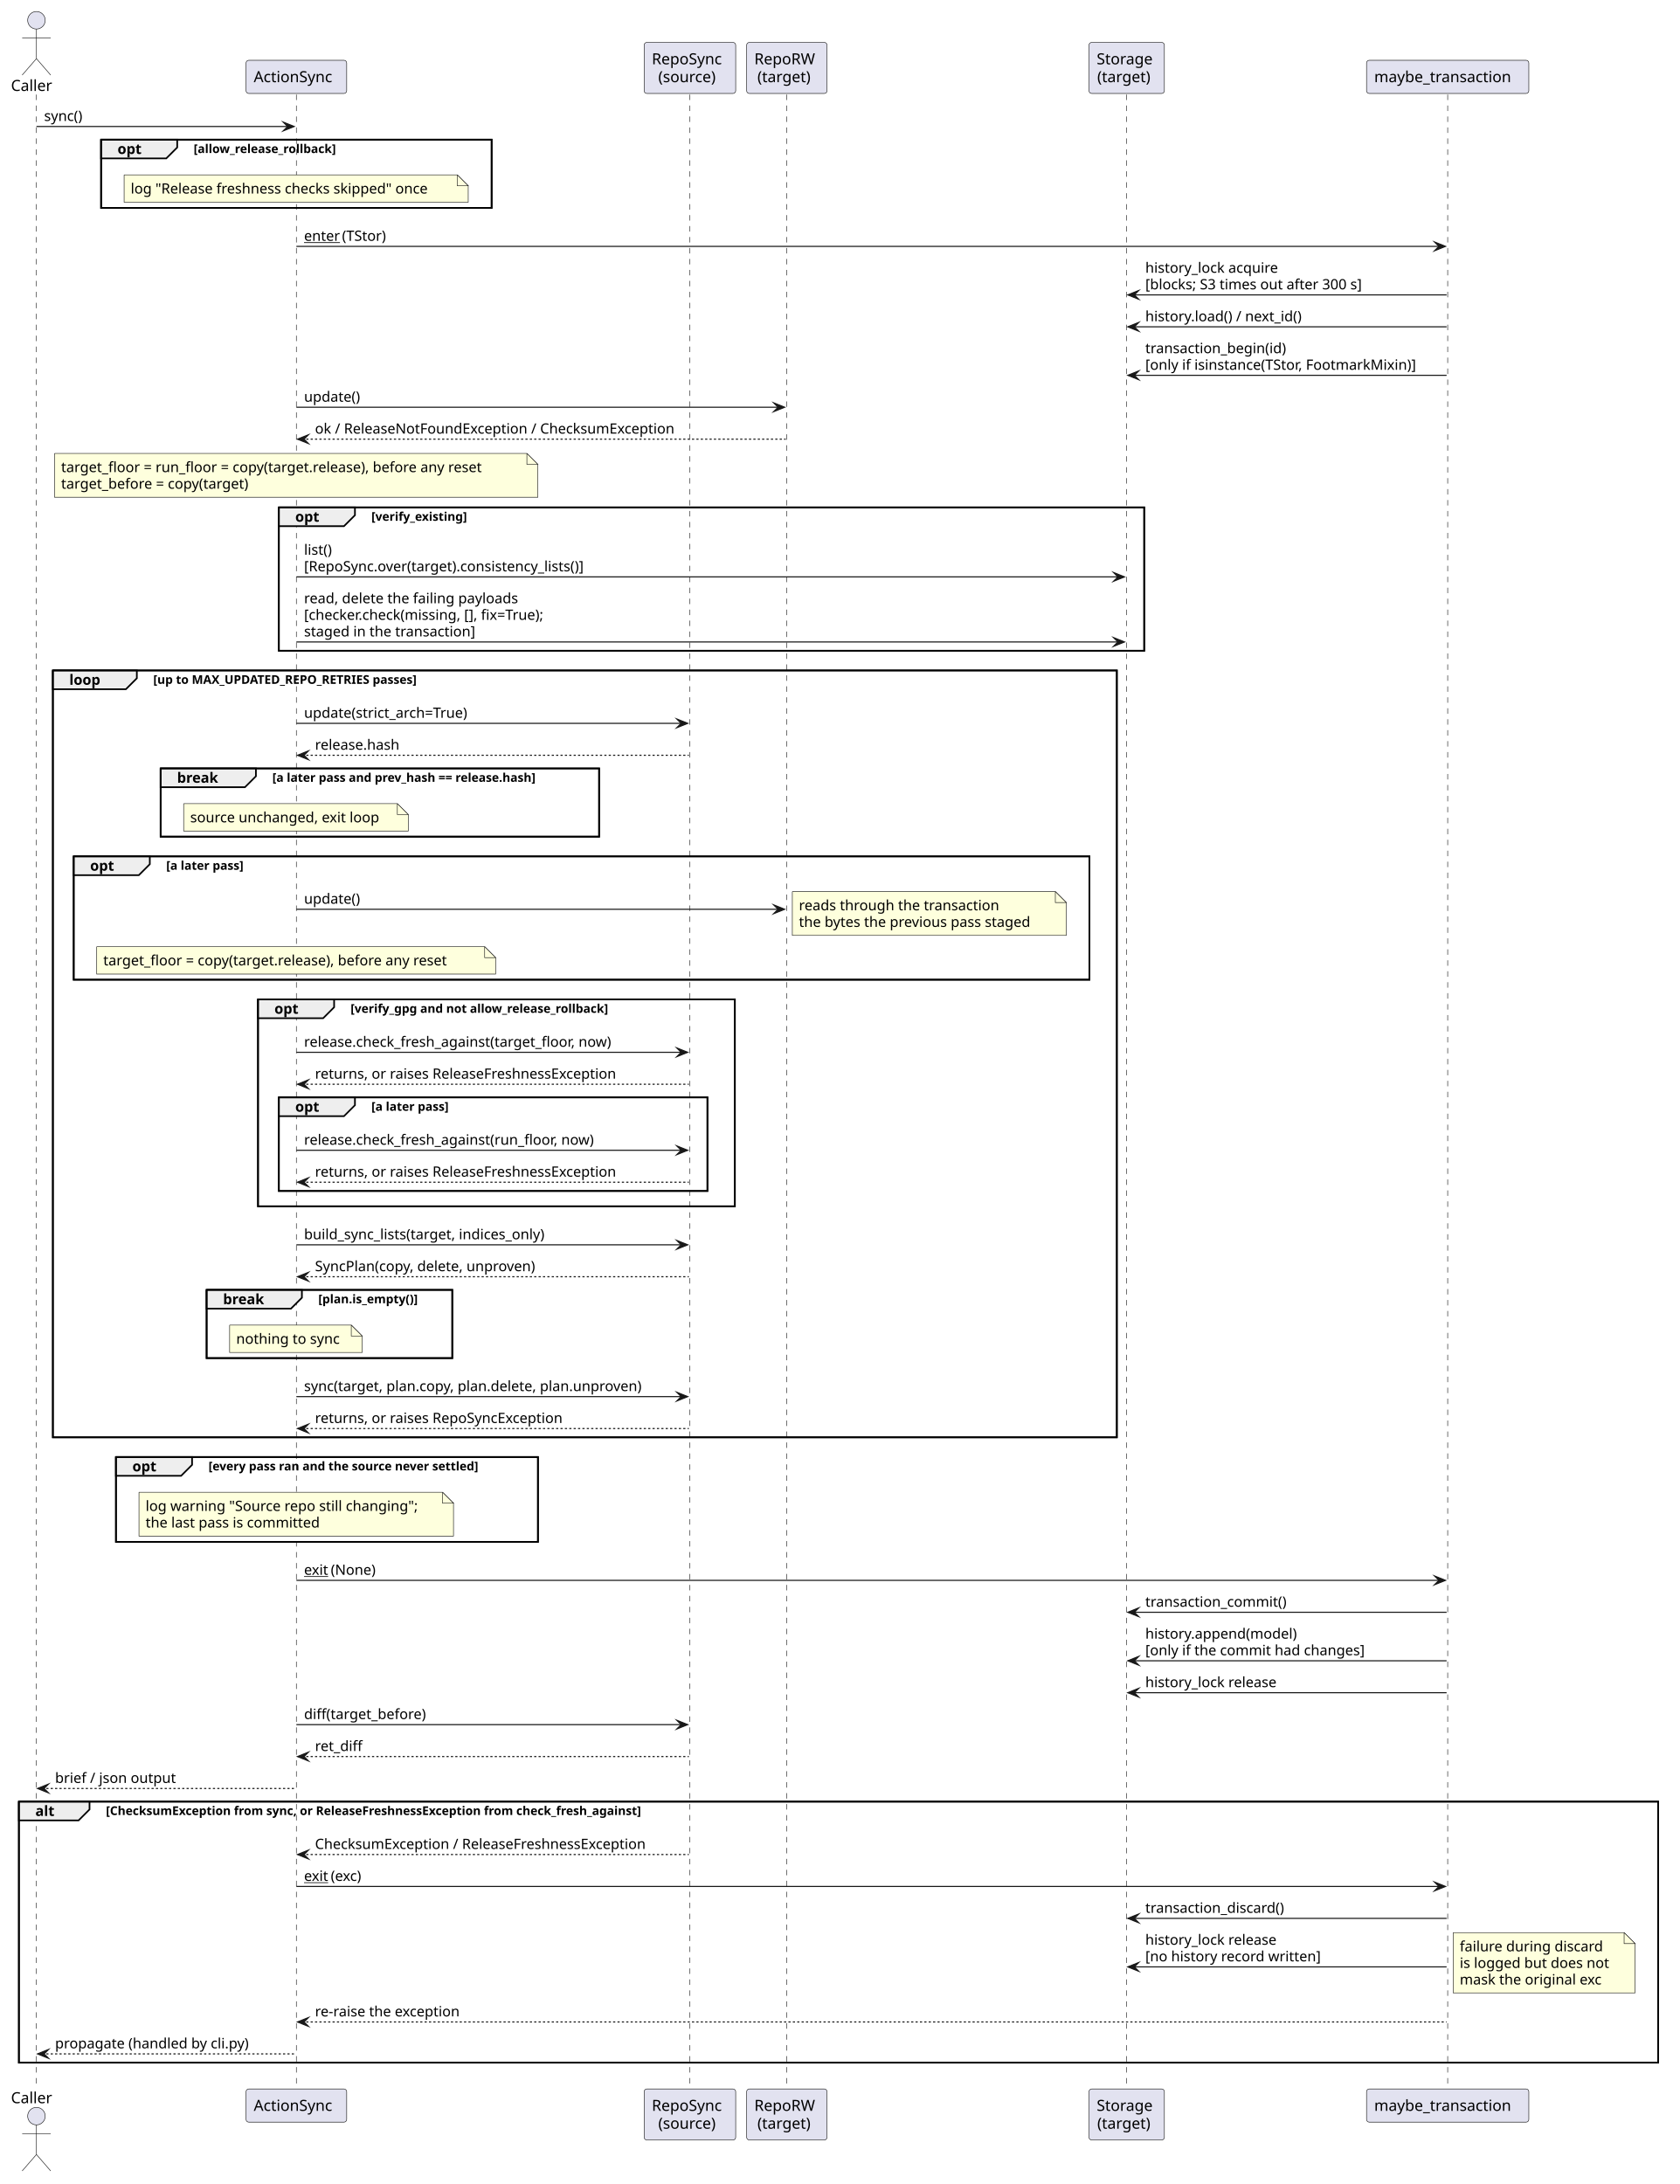
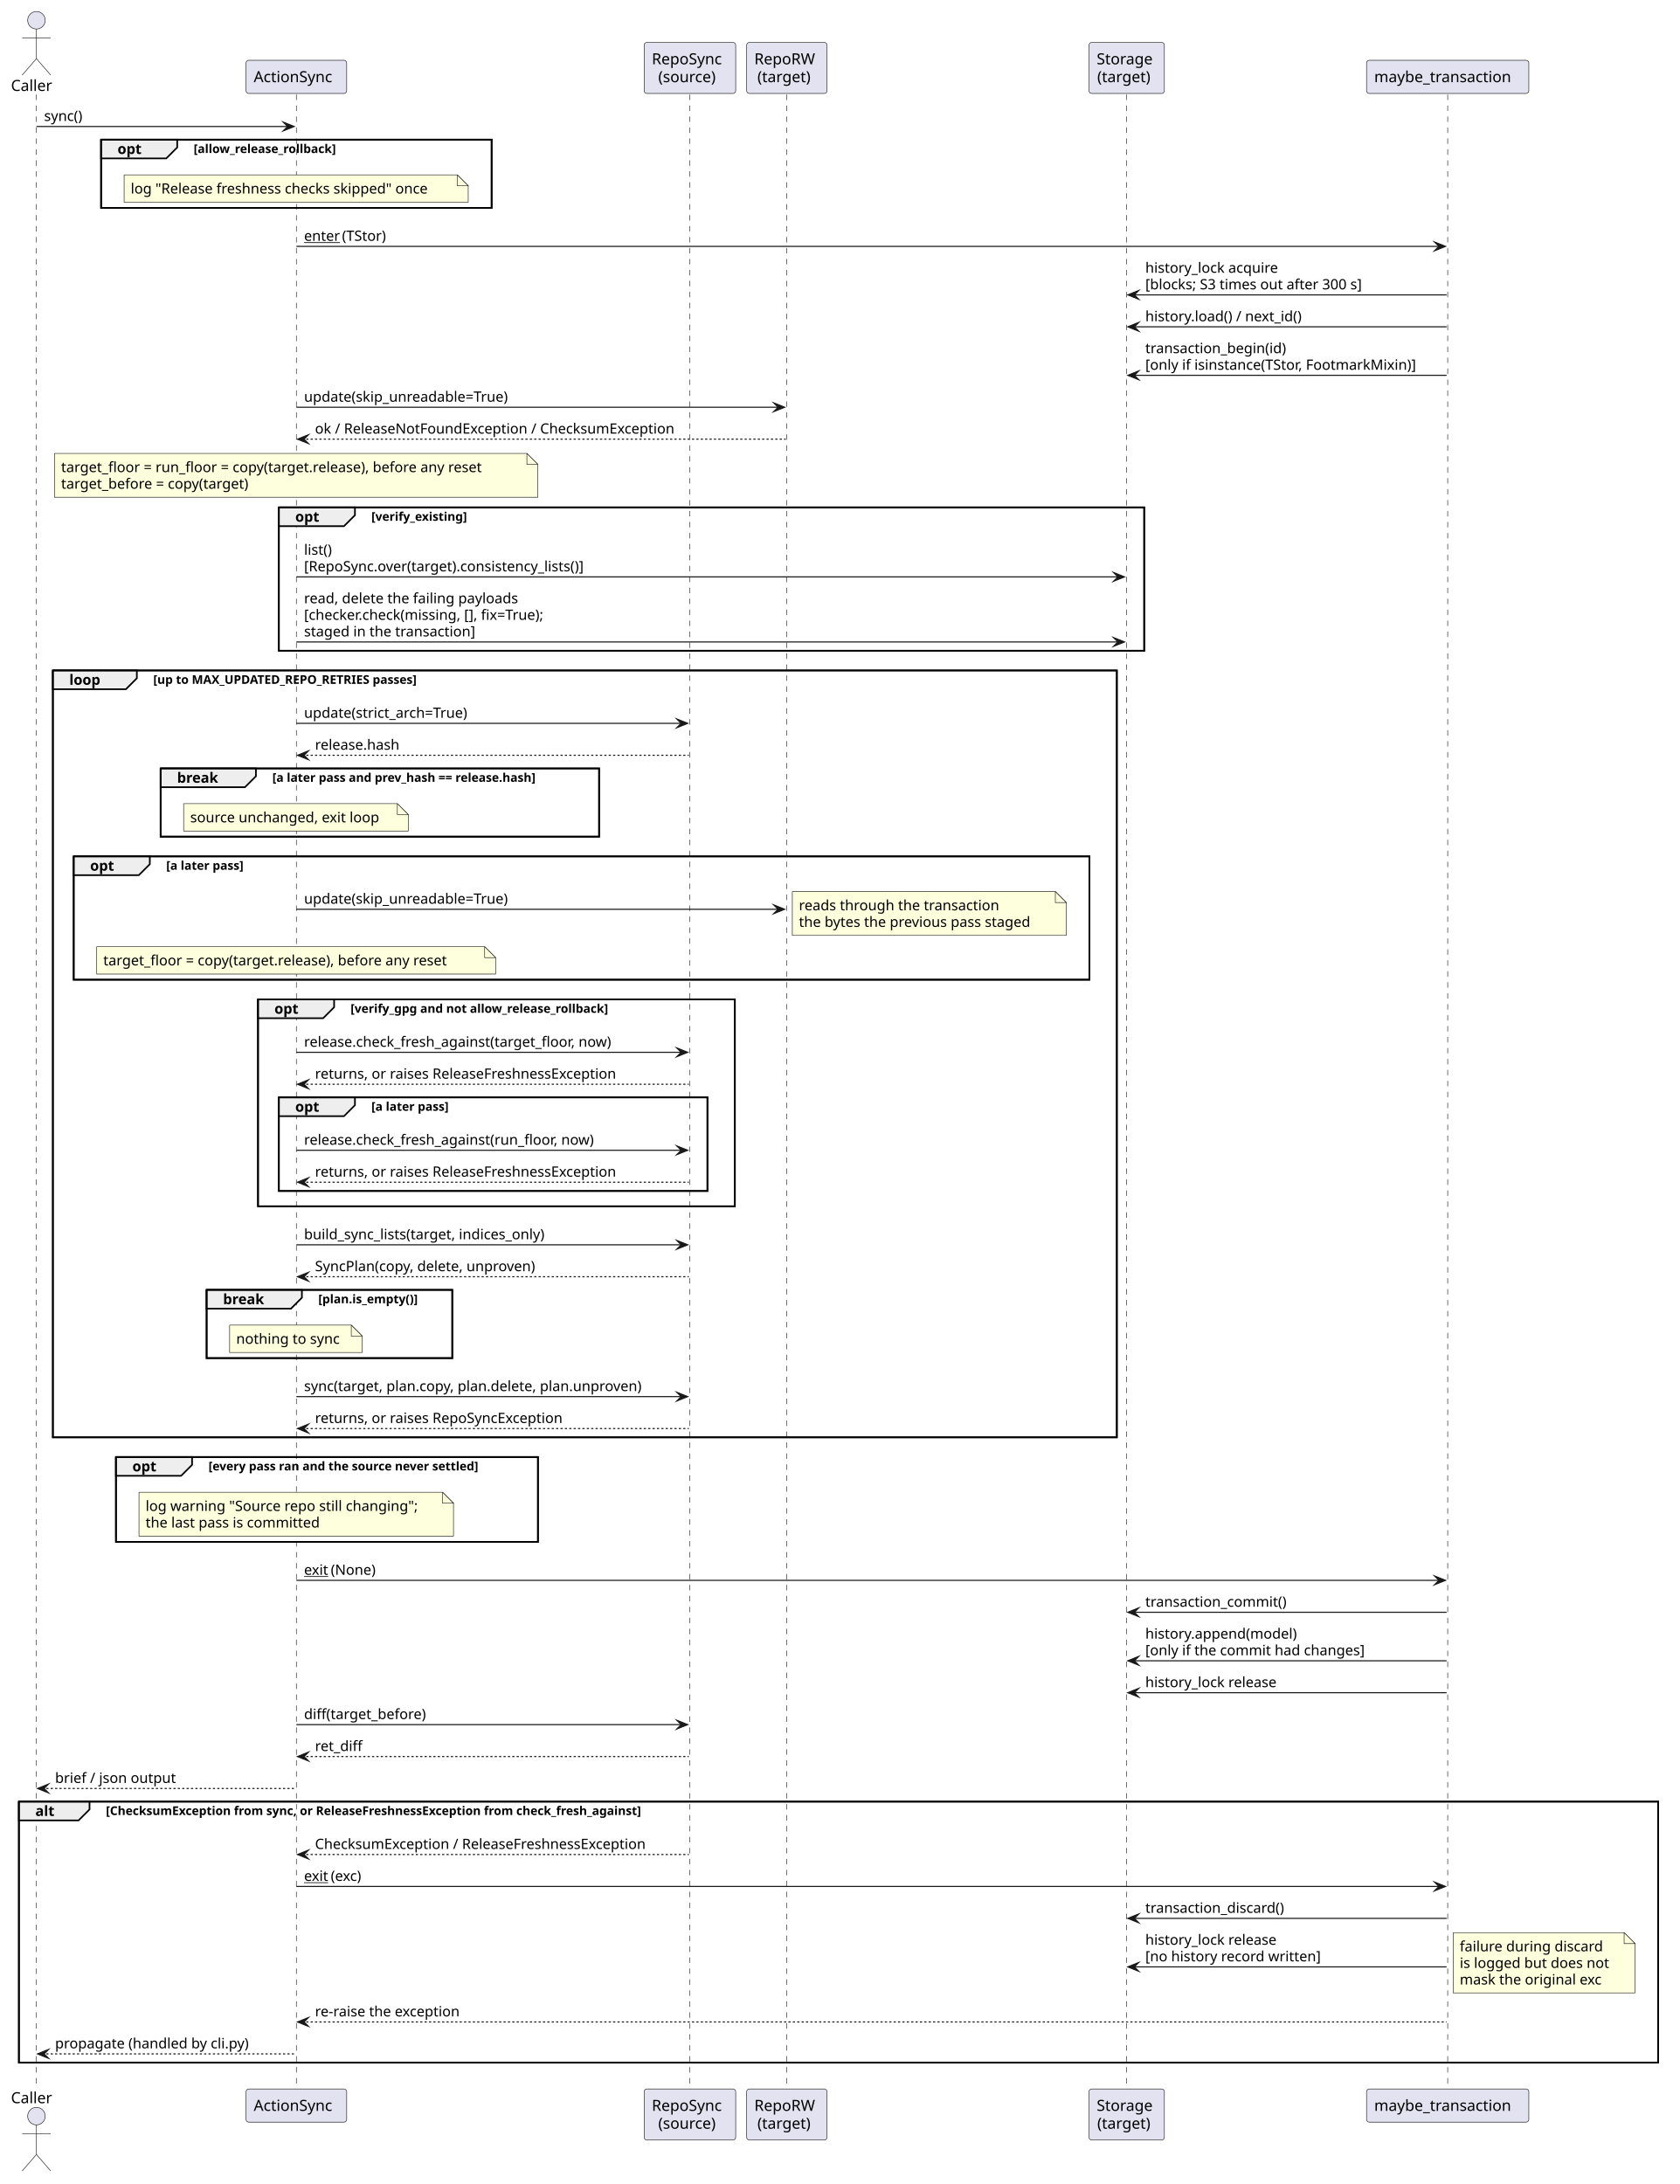
<svg xmlns="http://www.w3.org/2000/svg" version="1.1" data-diagram-type="SEQUENCE" style="width:1533px;height:1993px;background:#FFFFFF;" width="1533px" height="1993px" viewBox="0 0 1533 1993" zoomAndPan="magnify" preserveAspectRatio="none" contentStyleType="text/css">
  <defs />
  <g font-family="sans-serif" lengthAdjust="spacing">
    <rect x="92.258" y="127.43" width="356.37" height="62.266" fill="none" style="stroke:#000;stroke-width:1.5;" />
    <rect x="254.443" y="463.023" width="789.673" height="130.797" fill="none" style="stroke:#000;stroke-width:1.5;" />
    <rect x="48.251" y="611.82" width="970.865" height="699.789" fill="none" style="stroke:#000;stroke-width:1.5;" />
    <rect x="146.578" y="701.219" width="400.117" height="62.266" fill="none" style="stroke:#000;stroke-width:1.5;" />
    <rect x="67.251" y="781.484" width="926.865" height="112.531" fill="none" style="stroke:#000;stroke-width:1.5;" />
    <rect x="235.443" y="912.016" width="435.112" height="188.797" fill="none" style="stroke:#000;stroke-width:1.5;" />
    <rect x="254.443" y="1001.414" width="391.112" height="85.398" fill="none" style="stroke:#000;stroke-width:1.5;" />
    <rect x="188.542" y="1177.078" width="224.181" height="62.266" fill="none" style="stroke:#000;stroke-width:1.5;" />
    <rect x="105.823" y="1329.609" width="385.065" height="77.398" fill="none" style="stroke:#000;stroke-width:1.5;" />
    <rect x="17.251" y="1644.07" width="1495.859" height="238.195" fill="none" style="stroke:#000;stroke-width:1.5;" />
    <g class="participant-lifeline" data-qualified-name="Caller" data-entity-uid="part1" id="part1-lifeline" data-source-line="1">
      <g>
        <rect x="29.751" y="86.297" width="8" height="1819.969" fill="#000" fill-opacity="0" />
        <line x1="33.251" y1="86.297" x2="33.251" y2="1906.266" style="stroke:#181818;stroke-width:0.5;stroke-dasharray:5,5;" />
      </g>
    </g>
    <g class="participant-lifeline" data-qualified-name="ActionSync" data-entity-uid="part2" id="part2-lifeline" data-source-line="2">
      <g>
        <rect x="266.943" y="86.297" width="8" height="1819.969" fill="#000" fill-opacity="0" />
        <line x1="270.443" y1="86.297" x2="270.443" y2="1906.266" style="stroke:#181818;stroke-width:0.5;stroke-dasharray:5,5;" />
      </g>
    </g>
    <g class="participant-lifeline" data-qualified-name="Src" data-entity-uid="part3" id="part3-lifeline" data-source-line="3">
      <g>
        <rect x="626.055" y="86.297" width="8" height="1819.969" fill="#000" fill-opacity="0" />
        <line x1="629.555" y1="86.297" x2="629.555" y2="1906.266" style="stroke:#181818;stroke-width:0.5;stroke-dasharray:5,5;" />
      </g>
    </g>
    <g class="participant-lifeline" data-qualified-name="Tgt" data-entity-uid="part4" id="part4-lifeline" data-source-line="4">
      <g>
        <rect x="714.504" y="86.297" width="8" height="1819.969" fill="#000" fill-opacity="0" />
        <line x1="718.004" y1="86.297" x2="718.004" y2="1906.266" style="stroke:#181818;stroke-width:0.5;stroke-dasharray:5,5;" />
      </g>
    </g>
    <g class="participant-lifeline" data-qualified-name="TStor" data-entity-uid="part5" id="part5-lifeline" data-source-line="5">
      <g>
        <rect x="1024.616" y="86.297" width="8" height="1819.969" fill="#000" fill-opacity="0" />
        <line x1="1028.116" y1="86.297" x2="1028.116" y2="1906.266" style="stroke:#181818;stroke-width:0.5;stroke-dasharray:5,5;" />
      </g>
    </g>
    <g class="participant-lifeline" data-qualified-name="CM" data-entity-uid="part6" id="part6-lifeline" data-source-line="6">
      <g>
        <rect x="1317.522" y="86.297" width="8" height="1819.969" fill="#000" fill-opacity="0" />
        <line x1="1321.022" y1="86.297" x2="1321.022" y2="1906.266" style="stroke:#181818;stroke-width:0.5;stroke-dasharray:5,5;" />
      </g>
    </g>
    <g class="participant participant-head" data-qualified-name="Caller" data-entity-uid="part1" id="part1-head" data-source-line="1">
      <text x="10" y="82.995" fill="#000" font-size="14" textLength="40.503">Caller</text>
      <ellipse cx="33.251" cy="18.5" rx="8" ry="8" fill="#E2E2F0" style="stroke:#181818;stroke-width:0.5;" />
      <path d="M33.251,26.5 L33.251,53.5 M20.251,34.5 L46.251,34.5 M33.251,53.5 L20.251,68.5 M33.251,53.5 L46.251,68.5" style="stroke:#181818;stroke-width:0.5;" fill="none" />
    </g>
    <g class="participant participant-head" data-qualified-name="ActionSync" data-entity-uid="part2" id="part2-head" data-source-line="2">
      <rect x="224.526" y="55" width="91.834" height="30.297" fill="#E2E2F0" style="stroke:#181818;stroke-width:0.5;" rx="2.5" ry="2.5" />
      <text x="231.526" y="74.995" fill="#000" font-size="14" textLength="77.834">ActionSync</text>
    </g>
    <g class="participant participant-head" data-qualified-name="Src" data-entity-uid="part3" id="part3-head" data-source-line="3">
      <rect x="587.787" y="38.703" width="83.535" height="46.594" fill="#E2E2F0" style="stroke:#181818;stroke-width:0.5;" rx="2.5" ry="2.5" />
      <text x="594.787" y="58.698" fill="#000" font-size="14" textLength="69.535">RepoSync</text>
      <text x="600.693" y="74.995" fill="#000" font-size="14" textLength="57.723">(source)</text>
    </g>
    <g class="participant participant-head" data-qualified-name="Tgt" data-entity-uid="part4" id="part4-head" data-source-line="4">
      <rect x="681.322" y="38.703" width="73.363" height="46.594" fill="#E2E2F0" style="stroke:#181818;stroke-width:0.5;" rx="2.5" ry="2.5" />
      <text x="688.322" y="58.698" fill="#000" font-size="14" textLength="59.363">RepoRW</text>
      <text x="691.135" y="74.995" fill="#000" font-size="14" textLength="53.737">(target)</text>
    </g>
    <g class="participant participant-head" data-qualified-name="TStor" data-entity-uid="part5" id="part5-head" data-source-line="5">
      <rect x="993.728" y="38.703" width="68.776" height="46.594" fill="#E2E2F0" style="stroke:#181818;stroke-width:0.5;" rx="2.5" ry="2.5" />
      <text x="1000.728" y="58.698" fill="#000" font-size="14" textLength="54.776">Storage</text>
      <text x="1001.248" y="74.995" fill="#000" font-size="14" textLength="53.737">(target)</text>
    </g>
    <g class="participant participant-head" data-qualified-name="CM" data-entity-uid="part6" id="part6-head" data-source-line="6">
      <rect x="1246.979" y="55" width="148.087" height="30.297" fill="#E2E2F0" style="stroke:#181818;stroke-width:0.5;" rx="2.5" ry="2.5" />
      <text x="1253.979" y="74.995" fill="#000" font-size="14" textLength="134.087">maybe_transaction</text>
    </g>
    <g class="participant participant-tail" data-qualified-name="Caller" data-entity-uid="part1" id="part1-tail" data-source-line="1">
      <text x="10" y="1919.261" fill="#000" font-size="14" textLength="40.503">Caller</text>
      <ellipse cx="33.251" cy="1931.063" rx="8" ry="8" fill="#E2E2F0" style="stroke:#181818;stroke-width:0.5;" />
      <path d="M33.251,1939.063 L33.251,1966.063 M20.251,1947.063 L46.251,1947.063 M33.251,1966.063 L20.251,1981.063 M33.251,1966.063 L46.251,1981.063" style="stroke:#181818;stroke-width:0.5;" fill="none" />
    </g>
    <g class="participant participant-tail" data-qualified-name="ActionSync" data-entity-uid="part2" id="part2-tail" data-source-line="2">
      <rect x="224.526" y="1906.266" width="91.834" height="30.297" fill="#E2E2F0" style="stroke:#181818;stroke-width:0.5;" rx="2.5" ry="2.5" />
      <text x="231.526" y="1926.261" fill="#000" font-size="14" textLength="77.834">ActionSync</text>
    </g>
    <g class="participant participant-tail" data-qualified-name="Src" data-entity-uid="part3" id="part3-tail" data-source-line="3">
      <rect x="587.787" y="1906.266" width="83.535" height="46.594" fill="#E2E2F0" style="stroke:#181818;stroke-width:0.5;" rx="2.5" ry="2.5" />
      <text x="594.787" y="1926.261" fill="#000" font-size="14" textLength="69.535">RepoSync</text>
      <text x="600.693" y="1942.558" fill="#000" font-size="14" textLength="57.723">(source)</text>
    </g>
    <g class="participant participant-tail" data-qualified-name="Tgt" data-entity-uid="part4" id="part4-tail" data-source-line="4">
      <rect x="681.322" y="1906.266" width="73.363" height="46.594" fill="#E2E2F0" style="stroke:#181818;stroke-width:0.5;" rx="2.5" ry="2.5" />
      <text x="688.322" y="1926.261" fill="#000" font-size="14" textLength="59.363">RepoRW</text>
      <text x="691.135" y="1942.558" fill="#000" font-size="14" textLength="53.737">(target)</text>
    </g>
    <g class="participant participant-tail" data-qualified-name="TStor" data-entity-uid="part5" id="part5-tail" data-source-line="5">
      <rect x="993.728" y="1906.266" width="68.776" height="46.594" fill="#E2E2F0" style="stroke:#181818;stroke-width:0.5;" rx="2.5" ry="2.5" />
      <text x="1000.728" y="1926.261" fill="#000" font-size="14" textLength="54.776">Storage</text>
      <text x="1001.248" y="1942.558" fill="#000" font-size="14" textLength="53.737">(target)</text>
    </g>
    <g class="participant participant-tail" data-qualified-name="CM" data-entity-uid="part6" id="part6-tail" data-source-line="6">
      <rect x="1246.979" y="1906.266" width="148.087" height="30.297" fill="#E2E2F0" style="stroke:#181818;stroke-width:0.5;" rx="2.5" ry="2.5" />
      <text x="1253.979" y="1926.261" fill="#000" font-size="14" textLength="134.087">maybe_transaction</text>
    </g>
    <g class="message" data-entity-1="part1" data-entity-2="part2" id="msg1" data-source-line="8">
      <polygon points="258.443,111.43,268.443,115.43,258.443,119.43,262.443,115.43" fill="#181818" style="stroke:#181818;stroke-width:1;stroke-linejoin:miter;stroke-miterlimit:10;" />
      <line x1="33.251" y1="115.43" x2="264.443" y2="115.43" style="stroke:#181818;stroke-width:1;" />
      <text x="40.251" y="110.364" fill="#000" font-size="13" textLength="39.997">sync()</text>
    </g>
    <path d="M92.258,127.43 L161.709,127.43 L161.709,134.563 L151.709,144.563 L92.258,144.563 L92.258,127.43" style="stroke:#000;stroke-width:1.5;" fill="#EEE" />
    <rect x="92.258" y="127.43" width="356.37" height="62.266" fill="none" style="stroke:#000;stroke-width:1.5;" />
    <text x="107.258" y="140.497" fill="#000" font-size="13" textLength="24.451" font-weight="700">opt</text>
    <text x="176.709" y="139.64" fill="#000" font-size="11" textLength="148.94" font-weight="700">[allow_release_rollback]</text>
    <path d="M113.258,159.563 L113.258,184.563 L427.258,184.563 L427.258,169.563 L417.258,159.563 L113.258,159.563" style="stroke:#181818;stroke-width:0.5;" fill="#FEFFDD" />
    <path d="M417.258,159.563 L417.258,169.563 L427.258,169.563 L417.258,159.563" style="stroke:#181818;stroke-width:0.5;" fill="#FEFFDD" />
    <text x="119.258" y="176.629" fill="#000" font-size="13" textLength="293.37">log "Release freshness checks skipped" once</text>
    <g class="message" data-entity-1="part2" data-entity-2="part6" id="msg2" data-source-line="14">
      <polygon points="1309.022,220.828,1319.022,224.828,1309.022,228.828,1313.022,224.828" fill="#181818" style="stroke:#181818;stroke-width:1;stroke-linejoin:miter;stroke-miterlimit:10;" />
      <line x1="270.443" y1="224.828" x2="1315.022" y2="224.828" style="stroke:#181818;stroke-width:1;" />
      <text x="277.443" y="219.762" fill="#000" font-size="13" textLength="34.677" text-decoration="underline">enter</text>
      <text x="312.12" y="219.762" fill="#000" font-size="13" textLength="44.732">(TStor)</text>
    </g>
    <g class="message" data-entity-1="part6" data-entity-2="part5" id="msg3" data-source-line="15">
      <polygon points="1039.116,265.094,1029.116,269.094,1039.116,273.094,1035.116,269.094" fill="#181818" style="stroke:#181818;stroke-width:1;stroke-linejoin:miter;stroke-miterlimit:10;" />
      <line x1="1033.116" y1="269.094" x2="1320.022" y2="269.094" style="stroke:#181818;stroke-width:1;" />
      <text x="1045.116" y="248.895" fill="#000" font-size="13" textLength="130.146">history_lock acquire</text>
      <text x="1045.116" y="264.028" fill="#000" font-size="13" textLength="217.109">[blocks; S3 times out after 300 s]</text>
    </g>
    <g class="message" data-entity-1="part6" data-entity-2="part5" id="msg4" data-source-line="16">
      <polygon points="1039.116,294.227,1029.116,298.227,1039.116,302.227,1035.116,298.227" fill="#181818" style="stroke:#181818;stroke-width:1;stroke-linejoin:miter;stroke-miterlimit:10;" />
      <line x1="1033.116" y1="298.227" x2="1320.022" y2="298.227" style="stroke:#181818;stroke-width:1;" />
      <text x="1045.116" y="293.161" fill="#000" font-size="13" textLength="156.952">history.load() / next_id()</text>
    </g>
    <g class="message" data-entity-1="part6" data-entity-2="part5" id="msg5" data-source-line="17">
      <polygon points="1039.116,338.492,1029.116,342.492,1039.116,346.492,1035.116,342.492" fill="#181818" style="stroke:#181818;stroke-width:1;stroke-linejoin:miter;stroke-miterlimit:10;" />
      <line x1="1033.116" y1="342.492" x2="1320.022" y2="342.492" style="stroke:#181818;stroke-width:1;" />
      <text x="1045.116" y="322.293" fill="#000" font-size="13" textLength="138.296">transaction_begin(id)</text>
      <text x="1045.116" y="337.426" fill="#000" font-size="13" textLength="268.906">[only if isinstance(TStor, FootmarkMixin)]</text>
    </g>
    <g class="message" data-entity-1="part2" data-entity-2="part4" id="msg6" data-source-line="19">
      <polygon points="706.004,367.625,716.004,371.625,706.004,375.625,710.004,371.625" fill="#181818" style="stroke:#181818;stroke-width:1;stroke-linejoin:miter;stroke-miterlimit:10;" />
      <line x1="270.443" y1="371.625" x2="712.004" y2="371.625" style="stroke:#181818;stroke-width:1;" />
-       <text x="277.443" y="366.559" fill="#000" font-size="13" textLength="55.948">update()</text>
+       <text x="277.443" y="366.559" fill="#000" font-size="13" textLength="202.896">update(skip_unreadable=True)</text>
    </g>
    <g class="message" data-entity-1="part4" data-entity-2="part2" id="msg7" data-source-line="20">
      <polygon points="281.443,396.758,271.443,400.758,281.443,404.758,277.443,400.758" fill="#181818" style="stroke:#181818;stroke-width:1;stroke-linejoin:miter;stroke-miterlimit:10;" />
      <line x1="275.443" y1="400.758" x2="717.004" y2="400.758" style="stroke:#181818;stroke-width:1;stroke-dasharray:2,2;" />
      <text x="287.443" y="395.692" fill="#000" font-size="13" textLength="351.165">ok / ReleaseNotFoundException / ChecksumException</text>
    </g>
    <path d="M49.791,413.758 L49.791,453.758 L490.791,453.758 L490.791,423.758 L480.791,413.758 L49.791,413.758" style="stroke:#181818;stroke-width:0.5;" fill="#FEFFDD" />
    <path d="M480.791,413.758 L480.791,423.758 L490.791,423.758 L480.791,413.758" style="stroke:#181818;stroke-width:0.5;" fill="#FEFFDD" />
    <text x="55.791" y="430.825" fill="#000" font-size="13" textLength="420.304">target_floor = run_floor = copy(target.release), before any reset</text>
    <text x="55.791" y="445.958" fill="#000" font-size="13" textLength="188.481">target_before = copy(target)</text>
    <path d="M254.443,463.023 L323.894,463.023 L323.894,470.156 L313.894,480.156 L254.443,480.156 L254.443,463.023" style="stroke:#000;stroke-width:1.5;" fill="#EEE" />
    <rect x="254.443" y="463.023" width="789.673" height="130.797" fill="none" style="stroke:#000;stroke-width:1.5;" />
    <text x="269.443" y="476.09" fill="#000" font-size="13" textLength="24.451" font-weight="700">opt</text>
    <text x="338.894" y="475.234" fill="#000" font-size="11" textLength="100.944" font-weight="700">[verify_existing]</text>
    <g class="message" data-entity-1="part2" data-entity-2="part5" id="msg8" data-source-line="24">
      <polygon points="1016.116,522.422,1026.116,526.422,1016.116,530.422,1020.116,526.422" fill="#181818" style="stroke:#181818;stroke-width:1;stroke-linejoin:miter;stroke-miterlimit:10;" />
      <line x1="270.443" y1="526.422" x2="1022.116" y2="526.422" style="stroke:#181818;stroke-width:1;" />
      <text x="277.443" y="506.223" fill="#000" font-size="13" textLength="29.237">list()</text>
      <text x="277.443" y="521.356" fill="#000" font-size="13" textLength="281.049">[RepoSync.over(target).consistency_lists()]</text>
    </g>
    <g class="message" data-entity-1="part2" data-entity-2="part5" id="msg9" data-source-line="25">
      <polygon points="1016.116,581.82,1026.116,585.82,1016.116,589.82,1020.116,585.82" fill="#181818" style="stroke:#181818;stroke-width:1;stroke-linejoin:miter;stroke-miterlimit:10;" />
      <line x1="270.443" y1="585.82" x2="1022.116" y2="585.82" style="stroke:#181818;stroke-width:1;" />
      <text x="277.443" y="550.489" fill="#000" font-size="13" textLength="210.85">read, delete the failing payloads</text>
      <text x="277.443" y="565.622" fill="#000" font-size="13" textLength="246.086">[checker.check(missing, [], fix=True);</text>
      <text x="277.443" y="580.754" fill="#000" font-size="13" textLength="168.429">staged in the transaction]</text>
    </g>
    <path d="M48.251,611.82 L124.875,611.82 L124.875,618.953 L114.875,628.953 L48.251,628.953 L48.251,611.82" style="stroke:#000;stroke-width:1.5;" fill="#EEE" />
    <rect x="48.251" y="611.82" width="970.865" height="699.789" fill="none" style="stroke:#000;stroke-width:1.5;" />
    <text x="63.251" y="624.887" fill="#000" font-size="13" textLength="31.624" font-weight="700">loop</text>
    <text x="139.875" y="624.031" fill="#000" font-size="11" textLength="280.575" font-weight="700">[up to MAX_UPDATED_REPO_RETRIES passes]</text>
    <g class="message" data-entity-1="part2" data-entity-2="part3" id="msg10" data-source-line="29">
      <polygon points="617.555,656.086,627.555,660.086,617.555,664.086,621.555,660.086" fill="#181818" style="stroke:#181818;stroke-width:1;stroke-linejoin:miter;stroke-miterlimit:10;" />
      <line x1="270.443" y1="660.086" x2="623.555" y2="660.086" style="stroke:#181818;stroke-width:1;" />
      <text x="277.443" y="655.02" fill="#000" font-size="13" textLength="164.633">update(strict_arch=True)</text>
    </g>
    <g class="message" data-entity-1="part3" data-entity-2="part2" id="msg11" data-source-line="30">
      <polygon points="281.443,685.219,271.443,689.219,281.443,693.219,277.443,689.219" fill="#181818" style="stroke:#181818;stroke-width:1;stroke-linejoin:miter;stroke-miterlimit:10;" />
      <line x1="275.443" y1="689.219" x2="628.555" y2="689.219" style="stroke:#181818;stroke-width:1;stroke-dasharray:2,2;" />
      <text x="287.443" y="684.153" fill="#000" font-size="13" textLength="83.04">release.hash</text>
    </g>
    <path d="M146.578,701.219 L233.53,701.219 L233.53,708.352 L223.53,718.352 L146.578,718.352 L146.578,701.219" style="stroke:#000;stroke-width:1.5;" fill="#EEE" />
    <rect x="146.578" y="701.219" width="400.117" height="62.266" fill="none" style="stroke:#000;stroke-width:1.5;" />
    <text x="161.578" y="714.286" fill="#000" font-size="13" textLength="41.952" font-weight="700">break</text>
    <text x="248.53" y="713.429" fill="#000" font-size="11" textLength="282.165" font-weight="700">[a later pass and prev_hash == release.hash]</text>
    <path d="M167.578,733.352 L167.578,758.352 L372.578,758.352 L372.578,743.352 L362.578,733.352 L167.578,733.352" style="stroke:#181818;stroke-width:0.5;" fill="#FEFFDD" />
    <path d="M362.578,733.352 L362.578,743.352 L372.578,743.352 L362.578,733.352" style="stroke:#181818;stroke-width:0.5;" fill="#FEFFDD" />
    <text x="173.578" y="750.418" fill="#000" font-size="13" textLength="184.729">source unchanged, exit loop</text>
    <path d="M67.251,781.484 L136.703,781.484 L136.703,788.617 L126.703,798.617 L67.251,798.617 L67.251,781.484" style="stroke:#000;stroke-width:1.5;" fill="#EEE" />
    <rect x="67.251" y="781.484" width="926.865" height="112.531" fill="none" style="stroke:#000;stroke-width:1.5;" />
    <text x="82.251" y="794.551" fill="#000" font-size="13" textLength="24.451" font-weight="700">opt</text>
    <text x="151.703" y="793.695" fill="#000" font-size="11" textLength="82.865" font-weight="700">[a later pass]</text>
    <g class="message" data-entity-1="part2" data-entity-2="part4" id="msg12" data-source-line="36">
      <polygon points="706.004,825.75,716.004,829.75,706.004,833.75,710.004,829.75" fill="#181818" style="stroke:#181818;stroke-width:1;stroke-linejoin:miter;stroke-miterlimit:10;" />
      <line x1="270.443" y1="829.75" x2="712.004" y2="829.75" style="stroke:#181818;stroke-width:1;" />
-       <text x="277.443" y="824.684" fill="#000" font-size="13" textLength="55.948">update()</text>
+       <text x="277.443" y="824.684" fill="#000" font-size="13" textLength="202.896">update(skip_unreadable=True)</text>
    </g>
    <path d="M723.004,813.617 L723.004,853.617 L973.004,853.617 L973.004,823.617 L963.004,813.617 L723.004,813.617" style="stroke:#181818;stroke-width:0.5;" fill="#FEFFDD" />
    <path d="M963.004,813.617 L963.004,823.617 L973.004,823.617 L963.004,813.617" style="stroke:#181818;stroke-width:0.5;" fill="#FEFFDD" />
    <text x="729.004" y="830.684" fill="#000" font-size="13" textLength="194.867">reads through the transaction</text>
    <text x="729.004" y="845.817" fill="#000" font-size="13" textLength="229.112">the bytes the previous pass staged</text>
    <path d="M88.251,863.883 L88.251,888.883 L452.251,888.883 L452.251,873.883 L442.251,863.883 L88.251,863.883" style="stroke:#181818;stroke-width:0.5;" fill="#FEFFDD" />
    <path d="M442.251,863.883 L442.251,873.883 L452.251,873.883 L442.251,863.883" style="stroke:#181818;stroke-width:0.5;" fill="#FEFFDD" />
    <text x="94.251" y="880.95" fill="#000" font-size="13" textLength="343.383">target_floor = copy(target.release), before any reset</text>
    <path d="M235.443,912.016 L304.894,912.016 L304.894,919.148 L294.894,929.148 L235.443,929.148 L235.443,912.016" style="stroke:#000;stroke-width:1.5;" fill="#EEE" />
    <rect x="235.443" y="912.016" width="435.112" height="188.797" fill="none" style="stroke:#000;stroke-width:1.5;" />
    <text x="250.443" y="925.083" fill="#000" font-size="13" textLength="24.451" font-weight="700">opt</text>
    <text x="319.894" y="924.226" fill="#000" font-size="11" textLength="269.108" font-weight="700">[verify_gpg and not allow_release_rollback]</text>
    <g class="message" data-entity-1="part2" data-entity-2="part3" id="msg13" data-source-line="42">
      <polygon points="617.555,956.281,627.555,960.281,617.555,964.281,621.555,960.281" fill="#181818" style="stroke:#181818;stroke-width:1;stroke-linejoin:miter;stroke-miterlimit:10;" />
      <line x1="270.443" y1="960.281" x2="623.555" y2="960.281" style="stroke:#181818;stroke-width:1;" />
      <text x="277.443" y="955.215" fill="#000" font-size="13" textLength="304.649">release.check_fresh_against(target_floor, now)</text>
    </g>
    <g class="message" data-entity-1="part3" data-entity-2="part2" id="msg14" data-source-line="43">
      <polygon points="281.443,985.414,271.443,989.414,281.443,993.414,277.443,989.414" fill="#181818" style="stroke:#181818;stroke-width:1;stroke-linejoin:miter;stroke-miterlimit:10;" />
      <line x1="275.443" y1="989.414" x2="628.555" y2="989.414" style="stroke:#181818;stroke-width:1;stroke-dasharray:2,2;" />
      <text x="287.443" y="984.348" fill="#000" font-size="13" textLength="296.531">returns, or raises ReleaseFreshnessException</text>
    </g>
    <path d="M254.443,1001.414 L323.894,1001.414 L323.894,1008.547 L313.894,1018.547 L254.443,1018.547 L254.443,1001.414" style="stroke:#000;stroke-width:1.5;" fill="#EEE" />
    <rect x="254.443" y="1001.414" width="391.112" height="85.398" fill="none" style="stroke:#000;stroke-width:1.5;" />
    <text x="269.443" y="1014.481" fill="#000" font-size="13" textLength="24.451" font-weight="700">opt</text>
    <text x="338.894" y="1013.625" fill="#000" font-size="11" textLength="82.865" font-weight="700">[a later pass]</text>
    <g class="message" data-entity-1="part2" data-entity-2="part3" id="msg15" data-source-line="45">
      <polygon points="617.555,1045.68,627.555,1049.68,617.555,1053.68,621.555,1049.68" fill="#181818" style="stroke:#181818;stroke-width:1;stroke-linejoin:miter;stroke-miterlimit:10;" />
      <line x1="270.443" y1="1049.68" x2="623.555" y2="1049.68" style="stroke:#181818;stroke-width:1;" />
      <text x="277.443" y="1044.614" fill="#000" font-size="13" textLength="286.717">release.check_fresh_against(run_floor, now)</text>
    </g>
    <g class="message" data-entity-1="part3" data-entity-2="part2" id="msg16" data-source-line="46">
      <polygon points="281.443,1074.813,271.443,1078.813,281.443,1082.813,277.443,1078.813" fill="#181818" style="stroke:#181818;stroke-width:1;stroke-linejoin:miter;stroke-miterlimit:10;" />
      <line x1="275.443" y1="1078.813" x2="628.555" y2="1078.813" style="stroke:#181818;stroke-width:1;stroke-dasharray:2,2;" />
      <text x="287.443" y="1073.747" fill="#000" font-size="13" textLength="296.531">returns, or raises ReleaseFreshnessException</text>
    </g>
    <g class="message" data-entity-1="part2" data-entity-2="part3" id="msg17" data-source-line="50">
      <polygon points="617.555,1131.945,627.555,1135.945,617.555,1139.945,621.555,1135.945" fill="#181818" style="stroke:#181818;stroke-width:1;stroke-linejoin:miter;stroke-miterlimit:10;" />
      <line x1="270.443" y1="1135.945" x2="623.555" y2="1135.945" style="stroke:#181818;stroke-width:1;" />
      <text x="277.443" y="1130.879" fill="#000" font-size="13" textLength="238.481">build_sync_lists(target, indices_only)</text>
    </g>
    <g class="message" data-entity-1="part3" data-entity-2="part2" id="msg18" data-source-line="51">
      <polygon points="281.443,1161.078,271.443,1165.078,281.443,1169.078,277.443,1165.078" fill="#181818" style="stroke:#181818;stroke-width:1;stroke-linejoin:miter;stroke-miterlimit:10;" />
      <line x1="275.443" y1="1165.078" x2="628.555" y2="1165.078" style="stroke:#181818;stroke-width:1;stroke-dasharray:2,2;" />
      <text x="287.443" y="1160.012" fill="#000" font-size="13" textLength="219.623">SyncPlan(copy, delete, unproven)</text>
    </g>
    <path d="M188.542,1177.078 L275.494,1177.078 L275.494,1184.211 L265.494,1194.211 L188.542,1194.211 L188.542,1177.078" style="stroke:#000;stroke-width:1.5;" fill="#EEE" />
    <rect x="188.542" y="1177.078" width="224.181" height="62.266" fill="none" style="stroke:#000;stroke-width:1.5;" />
    <text x="203.542" y="1190.145" fill="#000" font-size="13" textLength="41.952" font-weight="700">break</text>
    <text x="290.494" y="1189.289" fill="#000" font-size="11" textLength="106.229" font-weight="700">[plan.is_empty()]</text>
    <path d="M209.542,1209.211 L209.542,1234.211 L330.542,1234.211 L330.542,1219.211 L320.542,1209.211 L209.542,1209.211" style="stroke:#181818;stroke-width:0.5;" fill="#FEFFDD" />
    <path d="M320.542,1209.211 L320.542,1219.211 L330.542,1219.211 L320.542,1209.211" style="stroke:#181818;stroke-width:0.5;" fill="#FEFFDD" />
    <text x="215.542" y="1226.278" fill="#000" font-size="13" textLength="100.801">nothing to sync</text>
    <g class="message" data-entity-1="part2" data-entity-2="part3" id="msg19" data-source-line="56">
      <polygon points="617.555,1270.477,627.555,1274.477,617.555,1278.477,621.555,1274.477" fill="#181818" style="stroke:#181818;stroke-width:1;stroke-linejoin:miter;stroke-miterlimit:10;" />
      <line x1="270.443" y1="1274.477" x2="623.555" y2="1274.477" style="stroke:#181818;stroke-width:1;" />
      <text x="277.443" y="1269.411" fill="#000" font-size="13" textLength="335.112">sync(target, plan.copy, plan.delete, plan.unproven)</text>
    </g>
    <g class="message" data-entity-1="part3" data-entity-2="part2" id="msg20" data-source-line="57">
      <polygon points="281.443,1299.609,271.443,1303.609,281.443,1307.609,277.443,1303.609" fill="#181818" style="stroke:#181818;stroke-width:1;stroke-linejoin:miter;stroke-miterlimit:10;" />
      <line x1="275.443" y1="1303.609" x2="628.555" y2="1303.609" style="stroke:#181818;stroke-width:1;stroke-dasharray:2,2;" />
      <text x="287.443" y="1298.543" fill="#000" font-size="13" textLength="244.105">returns, or raises RepoSyncException</text>
    </g>
    <path d="M105.823,1329.609 L175.274,1329.609 L175.274,1336.742 L165.274,1346.742 L105.823,1346.742 L105.823,1329.609" style="stroke:#000;stroke-width:1.5;" fill="#EEE" />
    <rect x="105.823" y="1329.609" width="385.065" height="77.398" fill="none" style="stroke:#000;stroke-width:1.5;" />
    <text x="120.823" y="1342.676" fill="#000" font-size="13" textLength="24.451" font-weight="700">opt</text>
    <text x="190.274" y="1341.82" fill="#000" font-size="11" textLength="284.614" font-weight="700">[every pass ran and the source never settled]</text>
    <path d="M126.823,1361.742 L126.823,1401.742 L413.823,1401.742 L413.823,1371.742 L403.823,1361.742 L126.823,1361.742" style="stroke:#181818;stroke-width:0.5;" fill="#FEFFDD" />
    <path d="M403.823,1361.742 L403.823,1371.742 L413.823,1371.742 L403.823,1361.742" style="stroke:#181818;stroke-width:0.5;" fill="#FEFFDD" />
    <text x="132.823" y="1378.809" fill="#000" font-size="13" textLength="266.24">log warning "Source repo still changing";</text>
    <text x="132.823" y="1393.942" fill="#000" font-size="13" textLength="171.945">the last pass is committed</text>
    <g class="message" data-entity-1="part2" data-entity-2="part6" id="msg21" data-source-line="64">
      <polygon points="1309.022,1438.141,1319.022,1442.141,1309.022,1446.141,1313.022,1442.141" fill="#181818" style="stroke:#181818;stroke-width:1;stroke-linejoin:miter;stroke-miterlimit:10;" />
      <line x1="270.443" y1="1442.141" x2="1315.022" y2="1442.141" style="stroke:#181818;stroke-width:1;" />
      <text x="277.443" y="1437.075" fill="#000" font-size="13" textLength="24.4" text-decoration="underline">exit</text>
      <text x="301.843" y="1437.075" fill="#000" font-size="13" textLength="44.059">(None)</text>
    </g>
    <g class="message" data-entity-1="part6" data-entity-2="part5" id="msg22" data-source-line="65">
      <polygon points="1039.116,1467.273,1029.116,1471.273,1039.116,1475.273,1035.116,1471.273" fill="#181818" style="stroke:#181818;stroke-width:1;stroke-linejoin:miter;stroke-miterlimit:10;" />
      <line x1="1033.116" y1="1471.273" x2="1320.022" y2="1471.273" style="stroke:#181818;stroke-width:1;" />
      <text x="1045.116" y="1466.208" fill="#000" font-size="13" textLength="139.217">transaction_commit()</text>
    </g>
    <g class="message" data-entity-1="part6" data-entity-2="part5" id="msg23" data-source-line="66">
      <polygon points="1039.116,1511.539,1029.116,1515.539,1039.116,1519.539,1035.116,1515.539" fill="#181818" style="stroke:#181818;stroke-width:1;stroke-linejoin:miter;stroke-miterlimit:10;" />
      <line x1="1033.116" y1="1515.539" x2="1320.022" y2="1515.539" style="stroke:#181818;stroke-width:1;" />
      <text x="1045.116" y="1495.34" fill="#000" font-size="13" textLength="148.427">history.append(model)</text>
      <text x="1045.116" y="1510.473" fill="#000" font-size="13" textLength="216.036">[only if the commit had changes]</text>
    </g>
    <g class="message" data-entity-1="part6" data-entity-2="part5" id="msg24" data-source-line="67">
      <polygon points="1039.116,1540.672,1029.116,1544.672,1039.116,1548.672,1035.116,1544.672" fill="#181818" style="stroke:#181818;stroke-width:1;stroke-linejoin:miter;stroke-miterlimit:10;" />
      <line x1="1033.116" y1="1544.672" x2="1320.022" y2="1544.672" style="stroke:#181818;stroke-width:1;" />
      <text x="1045.116" y="1539.606" fill="#000" font-size="13" textLength="129.276">history_lock release</text>
    </g>
    <g class="message" data-entity-1="part2" data-entity-2="part3" id="msg25" data-source-line="69">
      <polygon points="617.555,1569.805,627.555,1573.805,617.555,1577.805,621.555,1573.805" fill="#181818" style="stroke:#181818;stroke-width:1;stroke-linejoin:miter;stroke-miterlimit:10;" />
      <line x1="270.443" y1="1573.805" x2="623.555" y2="1573.805" style="stroke:#181818;stroke-width:1;" />
      <text x="277.443" y="1568.739" fill="#000" font-size="13" textLength="119.539">diff(target_before)</text>
    </g>
    <g class="message" data-entity-1="part3" data-entity-2="part2" id="msg26" data-source-line="70">
      <polygon points="281.443,1598.938,271.443,1602.938,281.443,1606.938,277.443,1602.938" fill="#181818" style="stroke:#181818;stroke-width:1;stroke-linejoin:miter;stroke-miterlimit:10;" />
      <line x1="275.443" y1="1602.938" x2="628.555" y2="1602.938" style="stroke:#181818;stroke-width:1;stroke-dasharray:2,2;" />
      <text x="287.443" y="1597.872" fill="#000" font-size="13" textLength="45.957">ret_diff</text>
    </g>
    <g class="message" data-entity-1="part2" data-entity-2="part1" id="msg27" data-source-line="71">
      <polygon points="44.251,1628.07,34.251,1632.07,44.251,1636.07,40.251,1632.07" fill="#181818" style="stroke:#181818;stroke-width:1;stroke-linejoin:miter;stroke-miterlimit:10;" />
      <line x1="38.251" y1="1632.07" x2="269.443" y2="1632.07" style="stroke:#181818;stroke-width:1;stroke-dasharray:2,2;" />
      <text x="50.251" y="1627.004" fill="#000" font-size="13" textLength="116.016">brief / json output</text>
    </g>
    <path d="M17.251,1644.07 L81.694,1644.07 L81.694,1651.203 L71.694,1661.203 L17.251,1661.203 L17.251,1644.07" style="stroke:#000;stroke-width:1.5;" fill="#EEE" />
    <rect x="17.251" y="1644.07" width="1495.859" height="238.195" fill="none" style="stroke:#000;stroke-width:1.5;" />
    <text x="32.251" y="1657.137" fill="#000" font-size="13" textLength="19.443" font-weight="700">alt</text>
    <text x="96.694" y="1656.281" fill="#000" font-size="11" textLength="558.105" font-weight="700">[ChecksumException from sync, or ReleaseFreshnessException from check_fresh_against]</text>
    <g class="message" data-entity-1="part3" data-entity-2="part2" id="msg28" data-source-line="74">
      <polygon points="281.443,1688.336,271.443,1692.336,281.443,1696.336,277.443,1692.336" fill="#181818" style="stroke:#181818;stroke-width:1;stroke-linejoin:miter;stroke-miterlimit:10;" />
      <line x1="275.443" y1="1692.336" x2="628.555" y2="1692.336" style="stroke:#181818;stroke-width:1;stroke-dasharray:2,2;" />
      <text x="287.443" y="1687.27" fill="#000" font-size="13" textLength="325.717">ChecksumException / ReleaseFreshnessException</text>
    </g>
    <g class="message" data-entity-1="part2" data-entity-2="part6" id="msg29" data-source-line="75">
      <polygon points="1309.022,1717.469,1319.022,1721.469,1309.022,1725.469,1313.022,1721.469" fill="#181818" style="stroke:#181818;stroke-width:1;stroke-linejoin:miter;stroke-miterlimit:10;" />
      <line x1="270.443" y1="1721.469" x2="1315.022" y2="1721.469" style="stroke:#181818;stroke-width:1;" />
      <text x="277.443" y="1716.403" fill="#000" font-size="13" textLength="24.4" text-decoration="underline">exit</text>
      <text x="301.843" y="1716.403" fill="#000" font-size="13" textLength="32.982">(exc)</text>
    </g>
    <g class="message" data-entity-1="part6" data-entity-2="part5" id="msg30" data-source-line="76">
      <polygon points="1039.116,1746.602,1029.116,1750.602,1039.116,1754.602,1035.116,1750.602" fill="#181818" style="stroke:#181818;stroke-width:1;stroke-linejoin:miter;stroke-miterlimit:10;" />
      <line x1="1033.116" y1="1750.602" x2="1320.022" y2="1750.602" style="stroke:#181818;stroke-width:1;" />
      <text x="1045.116" y="1745.536" fill="#000" font-size="13" textLength="137.427">transaction_discard()</text>
    </g>
    <g class="message" data-entity-1="part6" data-entity-2="part5" id="msg31" data-source-line="77">
      <polygon points="1039.116,1790.867,1029.116,1794.867,1039.116,1798.867,1035.116,1794.867" fill="#181818" style="stroke:#181818;stroke-width:1;stroke-linejoin:miter;stroke-miterlimit:10;" />
      <line x1="1033.116" y1="1794.867" x2="1320.022" y2="1794.867" style="stroke:#181818;stroke-width:1;" />
      <text x="1045.116" y="1774.668" fill="#000" font-size="13" textLength="129.276">history_lock release</text>
      <text x="1045.116" y="1789.801" fill="#000" font-size="13" textLength="171.507">[no history record written]</text>
    </g>
    <path d="M1326.022,1763.602 L1326.022,1818.602 L1492.022,1818.602 L1492.022,1773.602 L1482.022,1763.602 L1326.022,1763.602" style="stroke:#181818;stroke-width:0.5;" fill="#FEFFDD" />
    <path d="M1482.022,1763.602 L1482.022,1773.602 L1492.022,1773.602 L1482.022,1763.602" style="stroke:#181818;stroke-width:0.5;" fill="#FEFFDD" />
    <text x="1332.022" y="1780.668" fill="#000" font-size="13" textLength="138.899">failure during discard</text>
    <text x="1332.022" y="1795.801" fill="#000" font-size="13" textLength="145.088">is logged but does not</text>
    <text x="1332.022" y="1810.934" fill="#000" font-size="13" textLength="140.093">mask the original exc</text>
    <g class="message" data-entity-1="part6" data-entity-2="part2" id="msg32" data-source-line="79">
      <polygon points="281.443,1841.133,271.443,1845.133,281.443,1849.133,277.443,1845.133" fill="#181818" style="stroke:#181818;stroke-width:1;stroke-linejoin:miter;stroke-miterlimit:10;" />
      <line x1="275.443" y1="1845.133" x2="1320.022" y2="1845.133" style="stroke:#181818;stroke-width:1;stroke-dasharray:2,2;" />
      <text x="287.443" y="1840.067" fill="#000" font-size="13" textLength="143.317">re-raise the exception</text>
    </g>
    <g class="message" data-entity-1="part2" data-entity-2="part1" id="msg33" data-source-line="80">
      <polygon points="44.251,1870.266,34.251,1874.266,44.251,1878.266,40.251,1874.266" fill="#181818" style="stroke:#181818;stroke-width:1;stroke-linejoin:miter;stroke-miterlimit:10;" />
      <line x1="38.251" y1="1874.266" x2="269.443" y2="1874.266" style="stroke:#181818;stroke-width:1;stroke-dasharray:2,2;" />
      <text x="50.251" y="1869.2" fill="#000" font-size="13" textLength="192.575">propagate (handled by cli.py)</text>
    </g>
  </g>
</svg>
